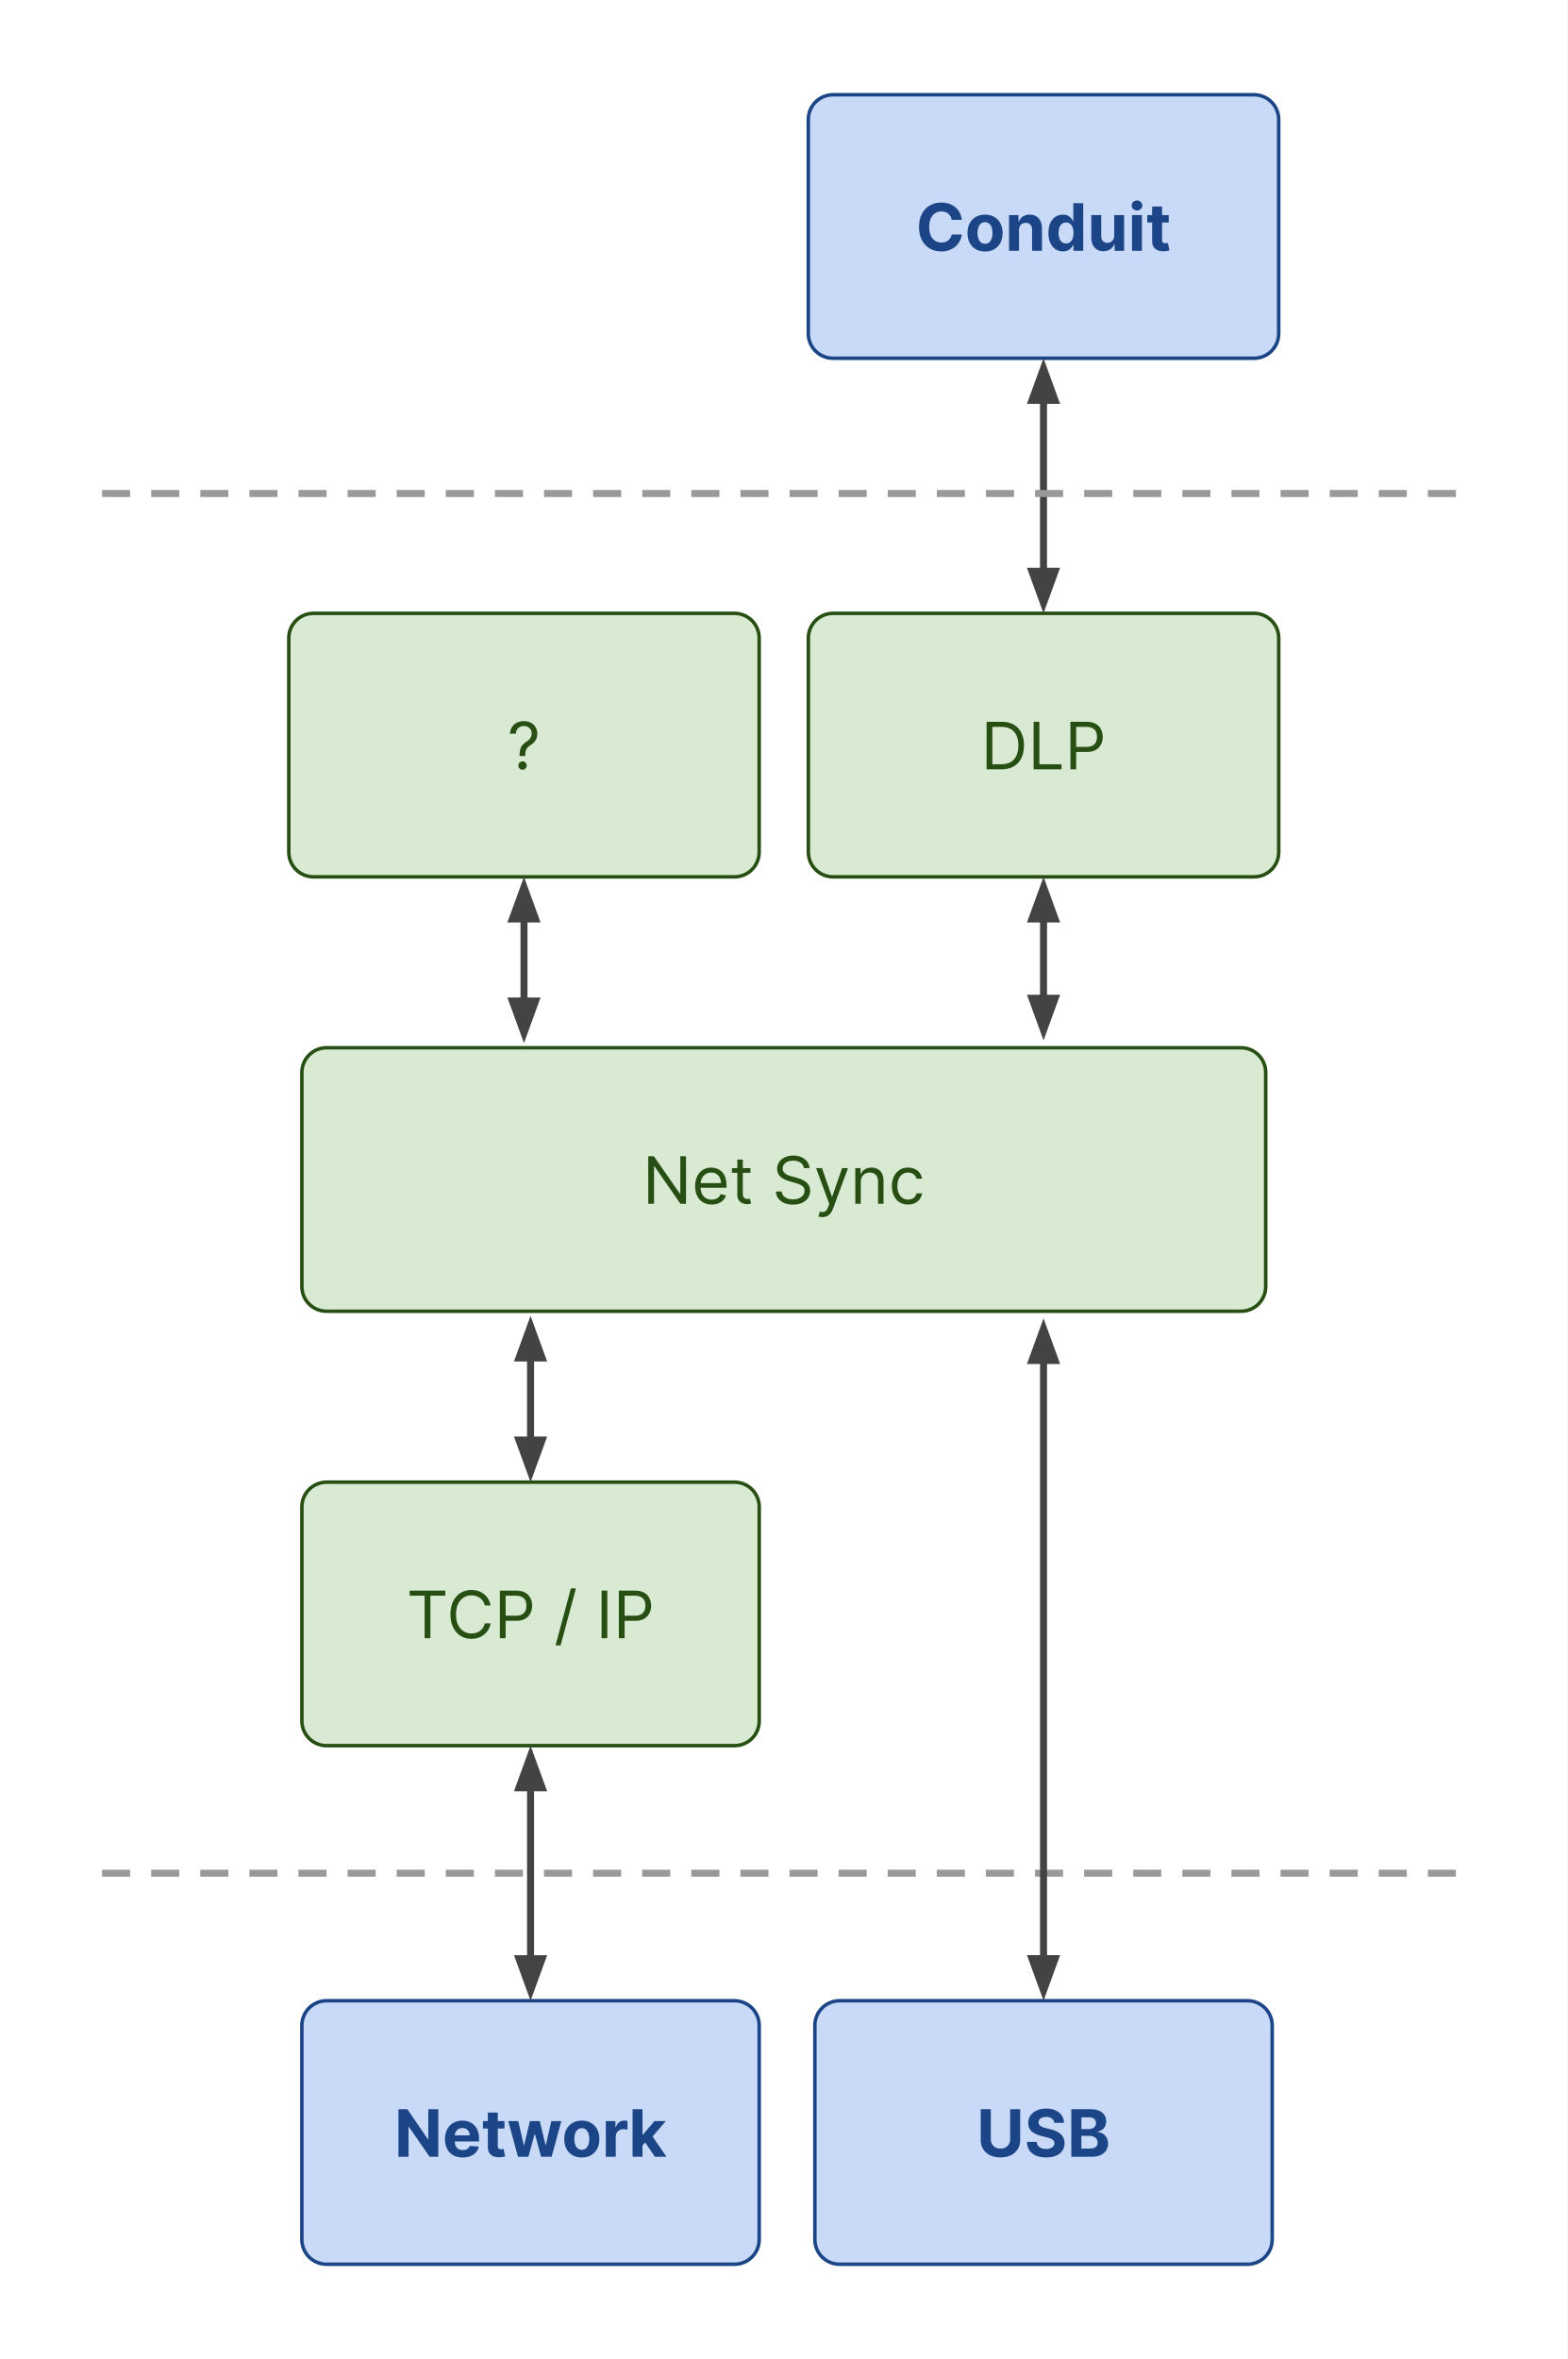
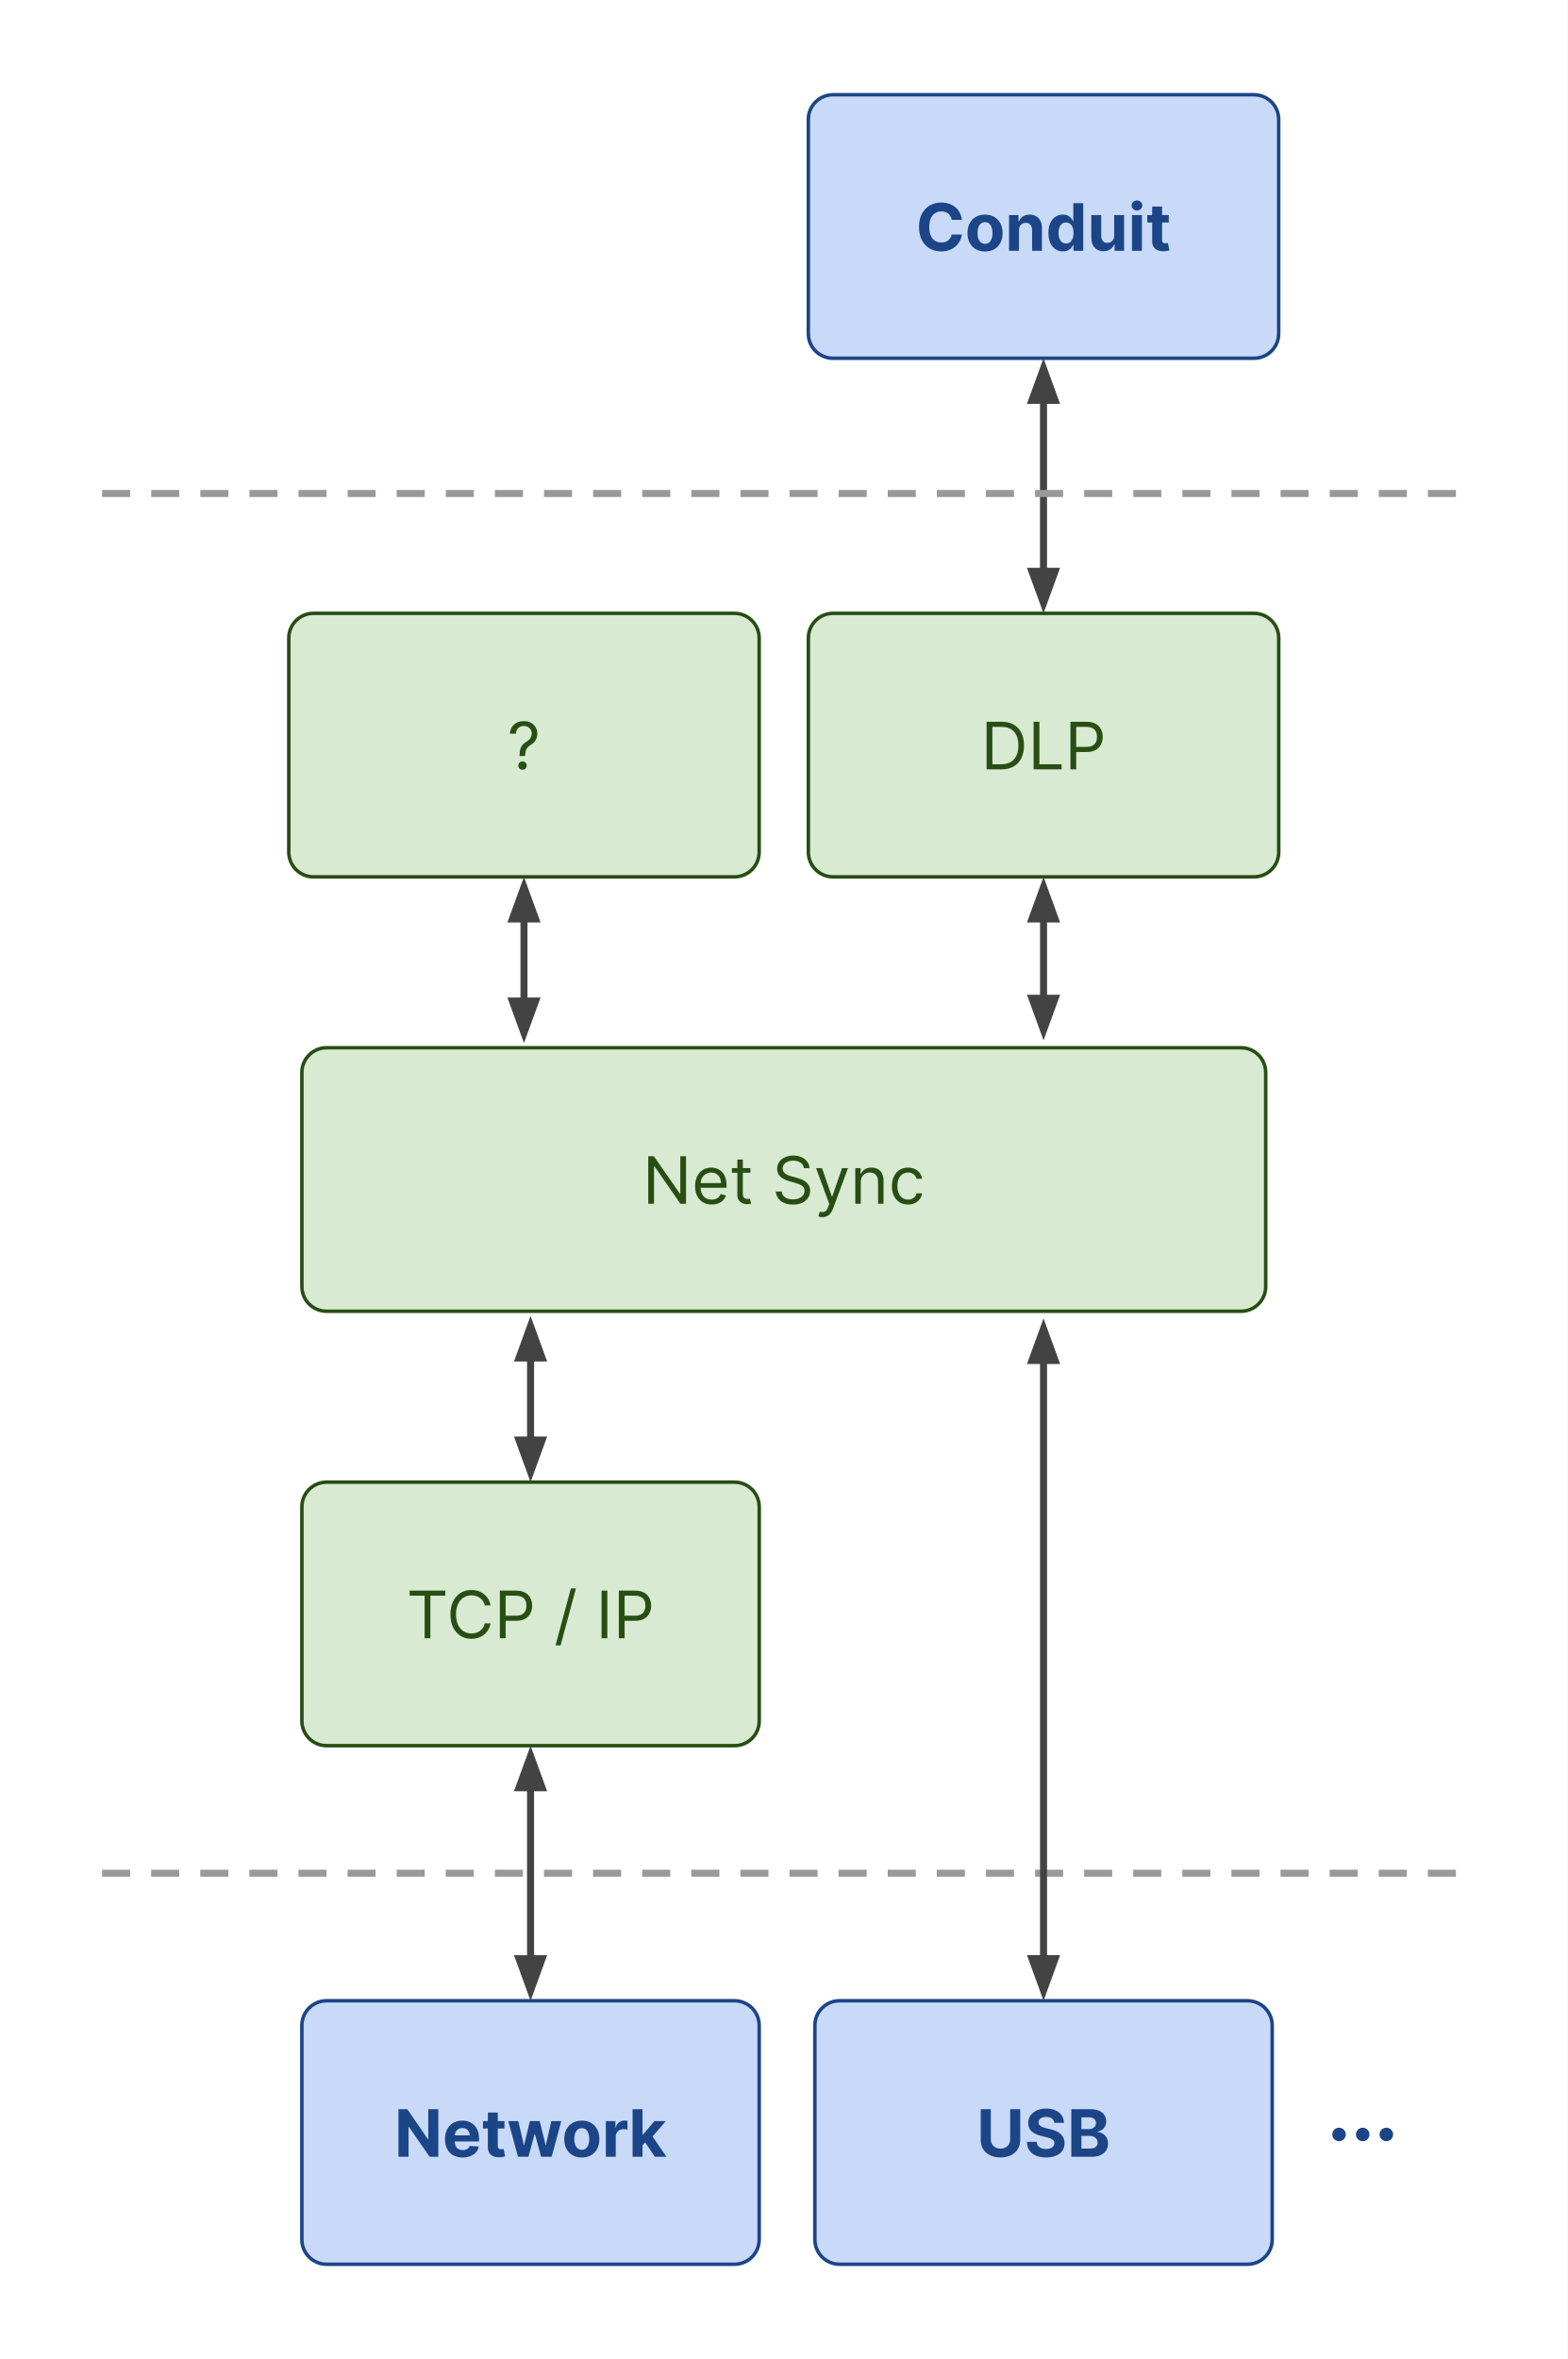
<svg xmlns="http://www.w3.org/2000/svg" version="1.1" viewBox="0.0 0.0 446.937 672.475" fill="none" stroke="none" stroke-linecap="square" stroke-miterlimit="10">
  <clipPath id="p.0">
    <path d="m0 0l446.937 0l0 672.475l-446.937 0l0 -672.475z" clip-rule="nonzero" />
  </clipPath>
  <g clip-path="url(#p.0)">
    <path fill="#ffffff" d="m0 0l446.937 0l0 672.475l-446.937 0z" fill-rule="evenodd" />
    <path fill="#d9ead3" d="m86.07 305.721l0 0c0 -3.889 3.153 -7.042 7.042 -7.042l260.719 0c1.868 0 3.659 0.742 4.98 2.063c1.321 1.321 2.063 3.112 2.063 4.98l0 61.033c0 3.889 -3.153 7.042 -7.042 7.042l-260.719 0c-3.889 0 -7.042 -3.153 -7.042 -7.042z" fill-rule="evenodd" />
    <path stroke="#274e13" stroke-width="1.0" stroke-linejoin="round" stroke-linecap="butt" d="m86.07 305.721l0 0c0 -3.889 3.153 -7.042 7.042 -7.042l260.719 0c1.868 0 3.659 0.742 4.98 2.063c1.321 1.321 2.063 3.112 2.063 4.98l0 61.033c0 3.889 -3.153 7.042 -7.042 7.042l-260.719 0c-3.889 0 -7.042 -3.153 -7.042 -7.042z" fill-rule="evenodd" />
    <path fill="#274e13" d="m195.597 329.595l0 13.562l-1.594 0l-7.391 -10.656l-0.141 0l0 10.656l-1.641 0l0 -13.562l1.594 0l7.422 10.672l0.125 0l0 -10.672l1.625 0zm7.342 13.781q-1.469 0 -2.547 -0.656q-1.062 -0.656 -1.641 -1.828q-0.562 -1.172 -0.562 -2.75q0 -1.562 0.562 -2.75q0.578 -1.203 1.609 -1.875q1.031 -0.672 2.406 -0.672q0.797 0 1.578 0.266q0.781 0.266 1.406 0.859q0.641 0.594 1.016 1.578q0.375 0.969 0.375 2.391l0 0.656l-7.844 0l0 -1.344l6.266 0q0 -0.859 -0.344 -1.531q-0.344 -0.688 -0.969 -1.078q-0.625 -0.391 -1.484 -0.391q-0.922 0 -1.609 0.469q-0.672 0.453 -1.047 1.188q-0.359 0.734 -0.359 1.578l0 0.906q0 1.141 0.391 1.953q0.406 0.797 1.125 1.219q0.719 0.406 1.672 0.406q0.609 0 1.109 -0.172q0.5 -0.188 0.859 -0.531q0.375 -0.359 0.562 -0.891l1.516 0.422q-0.234 0.766 -0.797 1.344q-0.562 0.578 -1.391 0.906q-0.828 0.328 -1.859 0.328zm11.022 -10.391l0 1.328l-5.281 0l0 -1.328l5.281 0zm-3.734 -2.438l1.562 0l0 9.688q0 0.672 0.188 1.0q0.203 0.328 0.5 0.438q0.312 0.109 0.656 0.109q0.266 0 0.422 -0.031q0.172 -0.031 0.266 -0.047l0.328 1.406q-0.156 0.047 -0.453 0.109q-0.281 0.062 -0.719 0.062q-0.656 0 -1.297 -0.281q-0.625 -0.281 -1.047 -0.859q-0.406 -0.594 -0.406 -1.469l0 -10.125zm18.969 2.438q-0.125 -1.016 -0.969 -1.562q-0.844 -0.562 -2.078 -0.562q-0.906 0 -1.578 0.297q-0.672 0.281 -1.047 0.797q-0.375 0.516 -0.375 1.156q0 0.547 0.266 0.938q0.266 0.391 0.672 0.641q0.406 0.25 0.859 0.422q0.453 0.156 0.828 0.25l1.375 0.375q0.531 0.141 1.188 0.391q0.656 0.234 1.25 0.656q0.609 0.422 1.0 1.078q0.391 0.656 0.391 1.609q0 1.109 -0.578 2.0q-0.578 0.875 -1.672 1.406q-1.094 0.516 -2.656 0.516q-1.453 0 -2.516 -0.469q-1.062 -0.469 -1.672 -1.312q-0.609 -0.844 -0.688 -1.953l1.688 0q0.078 0.766 0.531 1.266q0.453 0.5 1.141 0.75q0.703 0.234 1.516 0.234q0.938 0 1.688 -0.297q0.75 -0.312 1.188 -0.859q0.438 -0.562 0.438 -1.297q0 -0.688 -0.375 -1.109q-0.375 -0.422 -1.0 -0.688q-0.609 -0.266 -1.328 -0.469l-1.672 -0.469q-1.594 -0.453 -2.516 -1.297q-0.922 -0.859 -0.922 -2.234q0 -1.141 0.609 -1.984q0.625 -0.859 1.672 -1.328q1.047 -0.469 2.344 -0.469q1.312 0 2.328 0.469q1.031 0.469 1.625 1.281q0.609 0.797 0.641 1.828l-1.594 0zm5.274 13.984q-0.391 0 -0.703 -0.062q-0.312 -0.062 -0.438 -0.125l0.406 -1.375q0.562 0.141 1.0 0.094q0.438 -0.031 0.781 -0.375q0.344 -0.344 0.625 -1.125l0.297 -0.797l-3.766 -10.219l1.688 0l2.812 8.109l0.109 0l2.812 -8.109l1.688 0l-4.312 11.656q-0.297 0.781 -0.734 1.297q-0.422 0.531 -1.0 0.781q-0.562 0.25 -1.266 0.25zm10.951 -9.938l0 6.125l-1.562 0l0 -10.172l1.5 0l0 1.578l0.141 0q0.359 -0.766 1.078 -1.234q0.734 -0.484 1.891 -0.484q1.031 0 1.797 0.422q0.781 0.422 1.203 1.281q0.438 0.844 0.438 2.141l0 6.469l-1.562 0l0 -6.359q0 -1.203 -0.625 -1.875q-0.625 -0.672 -1.703 -0.672q-0.75 0 -1.344 0.328q-0.578 0.328 -0.922 0.953q-0.328 0.609 -0.328 1.5zm13.481 6.344q-1.422 0 -2.469 -0.672q-1.031 -0.688 -1.594 -1.875q-0.547 -1.188 -0.547 -2.703q0 -1.547 0.562 -2.734q0.578 -1.203 1.609 -1.875q1.031 -0.672 2.406 -0.672q1.078 0 1.938 0.406q0.859 0.391 1.406 1.109q0.562 0.719 0.688 1.672l-1.562 0q-0.172 -0.703 -0.797 -1.234q-0.609 -0.547 -1.641 -0.547q-0.906 0 -1.594 0.484q-0.688 0.469 -1.078 1.328q-0.375 0.859 -0.375 2.0q0 1.188 0.375 2.062q0.375 0.875 1.062 1.359q0.688 0.484 1.609 0.484q0.609 0 1.109 -0.203q0.5 -0.219 0.844 -0.609q0.344 -0.406 0.484 -0.969l1.562 0q-0.125 0.906 -0.656 1.625q-0.516 0.719 -1.375 1.141q-0.844 0.422 -1.969 0.422z" fill-rule="nonzero" />
    <path fill="#d9ead3" d="m86.074 429.559l0 0c0 -3.889 3.153 -7.042 7.042 -7.042l116.309 0c1.868 0 3.659 0.742 4.98 2.063c1.321 1.321 2.063 3.112 2.063 4.98l0 61.033c0 3.889 -3.153 7.042 -7.042 7.042l-116.309 0c-3.889 0 -7.042 -3.153 -7.042 -7.042z" fill-rule="evenodd" />
    <path stroke="#274e13" stroke-width="1.0" stroke-linejoin="round" stroke-linecap="butt" d="m86.074 429.559l0 0c0 -3.889 3.153 -7.042 7.042 -7.042l116.309 0c1.868 0 3.659 0.742 4.98 2.063c1.321 1.321 2.063 3.112 2.063 4.98l0 61.033c0 3.889 -3.153 7.042 -7.042 7.042l-116.309 0c-3.889 0 -7.042 -3.153 -7.042 -7.042z" fill-rule="evenodd" />
    <path fill="#274e13" d="m116.799 454.887l0 -1.453l10.172 0l0 1.453l-4.266 0l0 12.109l-1.641 0l0 -12.109l-4.266 0zm23.078 2.781l-1.641 0q-0.156 -0.703 -0.516 -1.234q-0.359 -0.547 -0.875 -0.906q-0.5 -0.375 -1.125 -0.562q-0.625 -0.188 -1.297 -0.188q-1.234 0 -2.234 0.625q-1.0 0.625 -1.594 1.844q-0.578 1.203 -0.578 2.969q0 1.766 0.578 2.984q0.594 1.203 1.594 1.828q1.0 0.625 2.234 0.625q0.672 0 1.297 -0.188q0.625 -0.188 1.125 -0.547q0.516 -0.375 0.875 -0.906q0.359 -0.547 0.516 -1.25l1.641 0q-0.188 1.031 -0.688 1.859q-0.484 0.812 -1.219 1.391q-0.719 0.578 -1.625 0.875q-0.906 0.297 -1.922 0.297q-1.75 0 -3.109 -0.844q-1.344 -0.859 -2.125 -2.422q-0.766 -1.562 -0.766 -3.703q0 -2.156 0.766 -3.719q0.781 -1.562 2.125 -2.406q1.359 -0.844 3.109 -0.844q1.016 0 1.922 0.297q0.906 0.297 1.625 0.875q0.734 0.562 1.219 1.391q0.5 0.812 0.688 1.859zm2.646 9.328l0 -13.562l4.594 0q1.594 0 2.609 0.578q1.016 0.562 1.5 1.547q0.5 0.969 0.5 2.156q0 1.203 -0.5 2.188q-0.484 0.984 -1.5 1.562q-1.0 0.578 -2.594 0.578l-3.281 0l0 -1.453l3.234 0q1.094 0 1.75 -0.375q0.672 -0.391 0.969 -1.031q0.297 -0.641 0.297 -1.469q0 -0.812 -0.297 -1.453q-0.297 -0.641 -0.969 -1.0q-0.672 -0.375 -1.781 -0.375l-2.891 0l0 12.109l-1.641 0zm21.687 -14.203l-4.375 16.25l-1.438 0l4.375 -16.25l1.438 0zm8.946 0.641l0 13.562l-1.641 0l0 -13.562l1.641 0zm3.289 13.562l0 -13.562l4.594 0q1.594 0 2.609 0.578q1.016 0.562 1.5 1.547q0.5 0.969 0.5 2.156q0 1.203 -0.5 2.188q-0.484 0.984 -1.5 1.562q-1.0 0.578 -2.594 0.578l-3.281 0l0 -1.453l3.234 0q1.094 0 1.75 -0.375q0.672 -0.391 0.969 -1.031q0.297 -0.641 0.297 -1.469q0 -0.812 -0.297 -1.453q-0.297 -0.641 -0.969 -1.0q-0.672 -0.375 -1.781 -0.375l-2.891 0l0 12.109l-1.641 0z" fill-rule="nonzero" />
    <path fill="#000000" fill-opacity="0.0" d="m151.271 375.115l0 47.402" fill-rule="evenodd" />
    <path stroke="#434343" stroke-width="2.0" stroke-linejoin="round" stroke-linecap="butt" d="m151.271 387.115l0 23.402" fill-rule="evenodd" />
    <path fill="#434343" stroke="#434343" stroke-width="2.0" stroke-linecap="butt" d="m154.574 387.115l-3.303 -9.076l-3.303 9.076z" fill-rule="evenodd" />
    <path fill="#434343" stroke="#434343" stroke-width="2.0" stroke-linecap="butt" d="m147.967 410.517l3.303 9.076l3.303 -9.076z" fill-rule="evenodd" />
    <path fill="#d9ead3" d="m82.339 181.884l0 0c0 -3.889 3.153 -7.042 7.042 -7.042l120.026 0c1.868 0 3.659 0.742 4.98 2.063c1.321 1.321 2.063 3.112 2.063 4.98l0 61.033c0 3.889 -3.153 7.042 -7.042 7.042l-120.026 0c-3.889 0 -7.042 -3.153 -7.042 -7.042z" fill-rule="evenodd" />
    <path stroke="#274e13" stroke-width="1.0" stroke-linejoin="round" stroke-linecap="butt" d="m82.339 181.884l0 0c0 -3.889 3.153 -7.042 7.042 -7.042l120.026 0c1.868 0 3.659 0.742 4.98 2.063c1.321 1.321 2.063 3.112 2.063 4.98l0 61.033c0 3.889 -3.153 7.042 -7.042 7.042l-120.026 0c-3.889 0 -7.042 -3.153 -7.042 -7.042z" fill-rule="evenodd" />
    <path fill="#274e13" d="m148.132 215.508l0 -0.078q0.016 -1.266 0.266 -2.016q0.25 -0.75 0.719 -1.203q0.469 -0.469 1.109 -0.875q0.391 -0.234 0.703 -0.562q0.312 -0.328 0.484 -0.75q0.188 -0.438 0.188 -0.953q0 -0.656 -0.312 -1.125q-0.297 -0.484 -0.812 -0.734q-0.5 -0.266 -1.125 -0.266q-0.547 0 -1.047 0.234q-0.5 0.219 -0.844 0.703q-0.328 0.484 -0.391 1.266l-1.672 0q0.062 -1.125 0.594 -1.922q0.531 -0.812 1.406 -1.234q0.891 -0.422 1.953 -0.422q1.172 0 2.031 0.469q0.859 0.453 1.328 1.266q0.484 0.812 0.484 1.844q0 0.719 -0.219 1.312q-0.219 0.594 -0.641 1.062q-0.406 0.453 -1.0 0.812q-0.578 0.359 -0.938 0.766q-0.344 0.406 -0.5 0.953q-0.156 0.547 -0.172 1.375l0 0.078l-1.594 0zm0.844 3.922q-0.484 0 -0.844 -0.344q-0.344 -0.359 -0.344 -0.859q0 -0.484 0.344 -0.828q0.359 -0.359 0.844 -0.359q0.5 0 0.844 0.359q0.359 0.344 0.359 0.828q0 0.328 -0.172 0.609q-0.156 0.266 -0.422 0.438q-0.266 0.156 -0.609 0.156z" fill-rule="nonzero" />
    <path fill="#000000" fill-opacity="0.0" d="m149.394 249.959l0 47.402" fill-rule="evenodd" />
    <path stroke="#434343" stroke-width="2.0" stroke-linejoin="round" stroke-linecap="butt" d="m149.394 261.959l0 23.402" fill-rule="evenodd" />
    <path fill="#434343" stroke="#434343" stroke-width="2.0" stroke-linecap="butt" d="m152.697 261.959l-3.303 -9.076l-3.303 9.076z" fill-rule="evenodd" />
    <path fill="#434343" stroke="#434343" stroke-width="2.0" stroke-linecap="butt" d="m146.09 285.361l3.303 9.076l3.303 -9.076z" fill-rule="evenodd" />
    <path fill="#d9ead3" d="m230.476 181.884l0 0c0 -3.889 3.153 -7.042 7.042 -7.042l120.026 0c1.868 0 3.659 0.742 4.98 2.063c1.321 1.321 2.063 3.112 2.063 4.98l0 61.033c0 3.889 -3.153 7.042 -7.042 7.042l-120.026 0c-3.889 0 -7.042 -3.153 -7.042 -7.042z" fill-rule="evenodd" />
    <path stroke="#274e13" stroke-width="1.0" stroke-linejoin="round" stroke-linecap="butt" d="m230.476 181.884l0 0c0 -3.889 3.153 -7.042 7.042 -7.042l120.026 0c1.868 0 3.659 0.742 4.98 2.063c1.321 1.321 2.063 3.112 2.063 4.98l0 61.033c0 3.889 -3.153 7.042 -7.042 7.042l-120.026 0c-3.889 0 -7.042 -3.153 -7.042 -7.042z" fill-rule="evenodd" />
    <path fill="#274e13" d="m285.484 219.32l-4.188 0l0 -13.562l4.375 0q1.969 0 3.375 0.812q1.406 0.812 2.156 2.328q0.75 1.5 0.75 3.609q0 2.125 -0.766 3.656q-0.75 1.516 -2.203 2.344q-1.438 0.812 -3.5 0.812zm-2.547 -1.453l2.438 0q1.688 0 2.797 -0.641q1.109 -0.656 1.641 -1.859q0.547 -1.203 0.547 -2.859q0 -1.641 -0.531 -2.828q-0.531 -1.188 -1.609 -1.828q-1.062 -0.641 -2.656 -0.641l-2.625 0l0 10.656zm11.769 1.453l0 -13.562l1.641 0l0 12.109l6.312 0l0 1.453l-7.953 0zm10.494 0l0 -13.562l4.594 0q1.594 0 2.609 0.578q1.016 0.562 1.5 1.547q0.5 0.969 0.5 2.156q0 1.203 -0.5 2.188q-0.484 0.984 -1.5 1.562q-1.0 0.578 -2.594 0.578l-3.281 0l0 -1.453l3.234 0q1.094 0 1.75 -0.375q0.672 -0.391 0.969 -1.031q0.297 -0.641 0.297 -1.469q0 -0.812 -0.297 -1.453q-0.297 -0.641 -0.969 -1.0q-0.672 -0.375 -1.781 -0.375l-2.891 0l0 12.109l-1.641 0z" fill-rule="nonzero" />
    <path fill="#000000" fill-opacity="0.0" d="m297.531 249.959l0 46.614" fill-rule="evenodd" />
    <path stroke="#434343" stroke-width="2.0" stroke-linejoin="round" stroke-linecap="butt" d="m297.531 261.959l0 22.614" fill-rule="evenodd" />
    <path fill="#434343" stroke="#434343" stroke-width="2.0" stroke-linecap="butt" d="m300.834 261.959l-3.303 -9.076l-3.303 9.076z" fill-rule="evenodd" />
    <path fill="#434343" stroke="#434343" stroke-width="2.0" stroke-linecap="butt" d="m294.227 284.574l3.303 9.076l3.303 -9.076z" fill-rule="evenodd" />
    <path fill="#c9daf8" d="m86.063 577.391l0 0c0 -3.889 3.153 -7.042 7.042 -7.042l116.309 0c1.868 0 3.659 0.742 4.98 2.063c1.321 1.321 2.063 3.112 2.063 4.98l0 61.033c0 3.889 -3.153 7.042 -7.042 7.042l-116.309 0c-3.889 0 -7.042 -3.153 -7.042 -7.042z" fill-rule="evenodd" />
    <path stroke="#1c4587" stroke-width="1.0" stroke-linejoin="round" stroke-linecap="butt" d="m86.063 577.391l0 0c0 -3.889 3.153 -7.042 7.042 -7.042l116.309 0c1.868 0 3.659 0.742 4.98 2.063c1.321 1.321 2.063 3.112 2.063 4.98l0 61.033c0 3.889 -3.153 7.042 -7.042 7.042l-116.309 0c-3.889 0 -7.042 -3.153 -7.042 -7.042z" fill-rule="evenodd" />
    <path fill="#1c4587" d="m124.968 601.266l0 13.562l-2.484 0l-5.906 -8.547l-0.094 0l0 8.547l-2.875 0l0 -13.562l2.531 0l5.844 8.531l0.125 0l0 -8.531l2.859 0zm6.948 13.766q-1.578 0 -2.703 -0.641q-1.125 -0.641 -1.734 -1.812q-0.609 -1.188 -0.609 -2.797q0 -1.562 0.609 -2.75q0.609 -1.188 1.719 -1.844q1.109 -0.672 2.609 -0.672q1.0 0 1.875 0.328q0.875 0.312 1.516 0.969q0.656 0.641 1.016 1.609q0.375 0.969 0.375 2.266l0 0.781l-8.594 0l0 -1.75l5.937 0q0 -0.609 -0.266 -1.078q-0.266 -0.484 -0.734 -0.75q-0.469 -0.266 -1.078 -0.266q-0.641 0 -1.141 0.297q-0.5 0.297 -0.781 0.797q-0.266 0.484 -0.281 1.094l0 1.656q0 0.75 0.281 1.312q0.281 0.547 0.797 0.844q0.516 0.297 1.234 0.297q0.469 0 0.859 -0.125q0.391 -0.141 0.672 -0.406q0.281 -0.266 0.422 -0.656l2.609 0.172q-0.203 0.953 -0.812 1.656q-0.609 0.688 -1.578 1.078q-0.969 0.391 -2.219 0.391zm11.916 -10.375l0 2.109l-6.125 0l0 -2.109l6.125 0zm-4.734 -2.438l2.828 0l0 9.484q0 0.391 0.109 0.609q0.125 0.203 0.344 0.297q0.219 0.078 0.5 0.078q0.203 0 0.391 -0.031q0.203 -0.031 0.312 -0.047l0.438 2.094q-0.203 0.062 -0.594 0.156q-0.375 0.094 -0.938 0.109q-1.016 0.031 -1.781 -0.266q-0.766 -0.312 -1.188 -0.969q-0.422 -0.656 -0.422 -1.656l0 -9.859zm8.592 12.609l-2.781 -10.172l2.859 0l1.578 6.828l0.094 0l1.641 -6.828l2.797 0l1.672 6.797l0.094 0l1.547 -6.797l2.844 0l-2.75 10.172l-3.0 0l-1.75 -6.406l-0.125 0l-1.75 6.406l-2.969 0zm18.187 0.203q-1.531 0 -2.656 -0.656q-1.125 -0.672 -1.734 -1.844q-0.609 -1.188 -0.609 -2.75q0 -1.578 0.609 -2.75q0.609 -1.188 1.734 -1.844q1.125 -0.672 2.656 -0.672q1.547 0 2.672 0.672q1.125 0.656 1.734 1.844q0.609 1.172 0.609 2.75q0 1.562 -0.609 2.75q-0.609 1.172 -1.734 1.844q-1.125 0.656 -2.672 0.656zm0.016 -2.188q0.703 0 1.172 -0.406q0.469 -0.406 0.703 -1.094q0.25 -0.703 0.25 -1.578q0 -0.891 -0.25 -1.578q-0.234 -0.703 -0.703 -1.109q-0.469 -0.406 -1.172 -0.406q-0.703 0 -1.188 0.406q-0.484 0.406 -0.734 1.109q-0.234 0.688 -0.234 1.578q0 0.875 0.234 1.578q0.25 0.688 0.734 1.094q0.484 0.406 1.188 0.406zm6.839 1.984l0 -10.172l2.734 0l0 1.766l0.109 0q0.281 -0.938 0.938 -1.422q0.656 -0.5 1.5 -0.5q0.219 0 0.453 0.031q0.25 0.031 0.438 0.078l0 2.5q-0.188 -0.062 -0.547 -0.109q-0.344 -0.047 -0.641 -0.047q-0.625 0 -1.109 0.281q-0.484 0.266 -0.766 0.75q-0.281 0.469 -0.281 1.094l0 5.75l-2.828 0zm10.188 -2.922l0 -3.391l0.406 0l3.266 -3.859l3.234 0l-4.375 5.109l-0.672 0l-1.859 2.141zm-2.562 2.922l0 -13.562l2.828 0l0 13.562l-2.828 0zm6.359 0l-3.0 -4.438l1.891 -1.984l4.422 6.422l-3.312 0z" fill-rule="nonzero" />
    <path fill="#000000" fill-opacity="0.0" d="m151.271 497.635l0 72.724" fill-rule="evenodd" />
    <path stroke="#434343" stroke-width="2.0" stroke-linejoin="round" stroke-linecap="butt" d="m151.271 509.635l0 48.724" fill-rule="evenodd" />
    <path fill="#434343" stroke="#434343" stroke-width="2.0" stroke-linecap="butt" d="m154.574 509.635l-3.303 -9.076l-3.303 9.076z" fill-rule="evenodd" />
    <path fill="#434343" stroke="#434343" stroke-width="2.0" stroke-linecap="butt" d="m147.967 558.36l3.303 9.076l3.303 -9.076z" fill-rule="evenodd" />
    <path fill="#000000" fill-opacity="0.0" d="m29.101 533.991l388.724 0" fill-rule="evenodd" />
    <path stroke="#999999" stroke-width="2.0" stroke-linejoin="round" stroke-linecap="butt" stroke-dasharray="8.0,6.0" d="m29.101 533.991l388.724 0" fill-rule="evenodd" />
    <path fill="#c9daf8" d="m230.465 34.053l0 0c0 -3.889 3.153 -7.042 7.042 -7.042l120.026 0c1.868 0 3.659 0.742 4.98 2.063c1.321 1.321 2.063 3.112 2.063 4.98l0 61.033c0 3.889 -3.153 7.042 -7.042 7.042l-120.026 0c-3.889 0 -7.042 -3.153 -7.042 -7.042z" fill-rule="evenodd" />
    <path stroke="#1c4587" stroke-width="1.0" stroke-linejoin="round" stroke-linecap="butt" d="m230.465 34.053l0 0c0 -3.889 3.153 -7.042 7.042 -7.042l120.026 0c1.868 0 3.659 0.742 4.98 2.063c1.321 1.321 2.063 3.112 2.063 4.98l0 61.033c0 3.889 -3.153 7.042 -7.042 7.042l-120.026 0c-3.889 0 -7.042 -3.153 -7.042 -7.042z" fill-rule="evenodd" />
    <path fill="#1c4587" d="m274.248 62.677l-2.906 0q-0.078 -0.562 -0.328 -1.0q-0.25 -0.453 -0.641 -0.766q-0.375 -0.312 -0.875 -0.469q-0.5 -0.172 -1.078 -0.172q-1.047 0 -1.844 0.531q-0.781 0.516 -1.219 1.5q-0.422 0.984 -0.422 2.406q0 1.453 0.438 2.438q0.438 0.984 1.219 1.484q0.781 0.5 1.812 0.5q0.578 0 1.062 -0.141q0.5 -0.156 0.875 -0.453q0.391 -0.297 0.641 -0.719q0.266 -0.422 0.359 -0.969l2.906 0.016q-0.125 0.938 -0.578 1.797q-0.438 0.859 -1.188 1.547q-0.75 0.672 -1.797 1.078q-1.031 0.391 -2.328 0.391q-1.812 0 -3.25 -0.812q-1.422 -0.828 -2.25 -2.391q-0.828 -1.562 -0.828 -3.766q0 -2.219 0.828 -3.781q0.844 -1.562 2.266 -2.375q1.438 -0.812 3.234 -0.812q1.172 0 2.188 0.328q1.016 0.328 1.797 0.969q0.781 0.625 1.266 1.547q0.5 0.906 0.641 2.094zm6.595 9.016q-1.531 0 -2.656 -0.656q-1.125 -0.672 -1.734 -1.844q-0.609 -1.188 -0.609 -2.75q0 -1.578 0.609 -2.75q0.609 -1.188 1.734 -1.844q1.125 -0.672 2.656 -0.672q1.547 0 2.672 0.672q1.125 0.656 1.734 1.844q0.609 1.172 0.609 2.75q0 1.562 -0.609 2.75q-0.609 1.172 -1.734 1.844q-1.125 0.656 -2.672 0.656zm0.016 -2.188q0.703 0 1.172 -0.406q0.469 -0.406 0.703 -1.094q0.25 -0.703 0.25 -1.578q0 -0.891 -0.25 -1.578q-0.234 -0.703 -0.703 -1.109q-0.469 -0.406 -1.172 -0.406q-0.703 0 -1.188 0.406q-0.484 0.406 -0.734 1.109q-0.234 0.688 -0.234 1.578q0 0.875 0.234 1.578q0.25 0.688 0.734 1.094q0.484 0.406 1.188 0.406zm9.667 -3.906l0 5.891l-2.828 0l0 -10.172l2.688 0l0 1.797l0.125 0q0.328 -0.891 1.125 -1.406q0.797 -0.531 1.938 -0.531q1.062 0 1.844 0.469q0.797 0.469 1.219 1.328q0.438 0.844 0.438 2.031l0 6.484l-2.812 0l0 -5.969q0 -0.938 -0.484 -1.469q-0.484 -0.531 -1.328 -0.531q-0.562 0 -1.0 0.25q-0.438 0.25 -0.688 0.719q-0.234 0.469 -0.234 1.109zm12.523 6.062q-1.156 0 -2.094 -0.594q-0.938 -0.609 -1.484 -1.781q-0.547 -1.172 -0.547 -2.875q0 -1.75 0.562 -2.906q0.562 -1.172 1.5 -1.75q0.938 -0.578 2.062 -0.578q0.844 0 1.422 0.297q0.578 0.281 0.922 0.719q0.359 0.422 0.547 0.828l0.078 0l0 -5.094l2.828 0l0 13.563l-2.781 0l0 -1.625l-0.125 0q-0.203 0.422 -0.562 0.844q-0.359 0.406 -0.938 0.688q-0.562 0.266 -1.391 0.266zm0.891 -2.25q0.688 0 1.156 -0.375q0.484 -0.375 0.734 -1.047q0.25 -0.688 0.25 -1.594q0 -0.906 -0.25 -1.562q-0.25 -0.672 -0.734 -1.031q-0.469 -0.375 -1.156 -0.375q-0.688 0 -1.172 0.375q-0.469 0.375 -0.719 1.047q-0.25 0.672 -0.25 1.547q0 0.891 0.25 1.578q0.25 0.672 0.719 1.062q0.484 0.375 1.172 0.375zm13.743 -2.25l0 -5.844l2.812 0l0 10.172l-2.703 0l0 -1.844l-0.109 0q-0.344 0.891 -1.141 1.438q-0.797 0.531 -1.938 0.531q-1.031 0 -1.812 -0.453q-0.766 -0.469 -1.203 -1.312q-0.422 -0.859 -0.438 -2.062l0 -6.469l2.828 0l0 5.969q0 0.906 0.469 1.438q0.484 0.516 1.281 0.516q0.516 0 0.953 -0.234q0.453 -0.234 0.719 -0.703q0.281 -0.469 0.281 -1.141zm5.069 4.328l0 -10.172l2.828 0l0 10.172l-2.828 0zm1.422 -11.484q-0.625 0 -1.078 -0.422q-0.453 -0.422 -0.453 -1.016q0 -0.578 0.453 -1.0q0.453 -0.422 1.078 -0.422q0.625 0 1.062 0.422q0.453 0.422 0.453 1.0q0 0.594 -0.453 1.016q-0.438 0.422 -1.062 0.422zm9.059 1.312l0 2.109l-6.125 0l0 -2.109l6.125 0zm-4.734 -2.438l2.828 0l0 9.484q0 0.391 0.109 0.609q0.125 0.203 0.344 0.297q0.219 0.078 0.5 0.078q0.203 0 0.391 -0.031q0.203 -0.031 0.312 -0.047l0.438 2.094q-0.203 0.062 -0.594 0.156q-0.375 0.094 -0.938 0.109q-1.016 0.031 -1.781 -0.266q-0.766 -0.312 -1.188 -0.969q-0.422 -0.656 -0.422 -1.656l0 -9.859z" fill-rule="nonzero" />
    <path fill="#000000" fill-opacity="0.0" d="m297.52 102.129l0 72.724" fill-rule="evenodd" />
    <path stroke="#434343" stroke-width="2.0" stroke-linejoin="round" stroke-linecap="butt" d="m297.52 114.129l0 48.724" fill-rule="evenodd" />
    <path fill="#434343" stroke="#434343" stroke-width="2.0" stroke-linecap="butt" d="m300.823 114.129l-3.303 -9.076l-3.303 9.076z" fill-rule="evenodd" />
    <path fill="#434343" stroke="#434343" stroke-width="2.0" stroke-linecap="butt" d="m294.216 162.853l3.303 9.076l3.303 -9.076z" fill-rule="evenodd" />
    <path fill="#000000" fill-opacity="0.0" d="m29.112 140.684l388.724 0" fill-rule="evenodd" />
    <path stroke="#999999" stroke-width="2.0" stroke-linejoin="round" stroke-linecap="butt" stroke-dasharray="8.0,6.0" d="m29.112 140.684l388.724 0" fill-rule="evenodd" />
    <path fill="#c9daf8" d="m232.333 577.391l0 0c0 -3.889 3.153 -7.042 7.042 -7.042l116.309 0c1.868 0 3.659 0.742 4.98 2.063c1.321 1.321 2.063 3.112 2.063 4.98l0 61.033c0 3.889 -3.153 7.042 -7.042 7.042l-116.309 0c-3.889 0 -7.042 -3.153 -7.042 -7.042z" fill-rule="evenodd" />
    <path stroke="#1c4587" stroke-width="1.0" stroke-linejoin="round" stroke-linecap="butt" d="m232.333 577.391l0 0c0 -3.889 3.153 -7.042 7.042 -7.042l116.309 0c1.868 0 3.659 0.742 4.98 2.063c1.321 1.321 2.063 3.112 2.063 4.98l0 61.033c0 3.889 -3.153 7.042 -7.042 7.042l-116.309 0c-3.889 0 -7.042 -3.153 -7.042 -7.042z" fill-rule="evenodd" />
    <path fill="#1c4587" d="m288.015 601.266l2.859 0l0 8.812q0 1.484 -0.703 2.594q-0.703 1.109 -1.969 1.734q-1.266 0.609 -2.953 0.609q-1.688 0 -2.953 -0.609q-1.266 -0.625 -1.969 -1.734q-0.703 -1.109 -0.703 -2.594l0 -8.812l2.875 0l0 8.562q0 0.766 0.344 1.375q0.344 0.609 0.953 0.953q0.625 0.344 1.453 0.344q0.844 0 1.453 -0.344q0.625 -0.344 0.969 -0.953q0.344 -0.609 0.344 -1.375l0 -8.562zm12.592 3.891q-0.094 -0.797 -0.703 -1.234q-0.594 -0.453 -1.625 -0.453q-0.703 0 -1.188 0.203q-0.484 0.188 -0.734 0.531q-0.25 0.344 -0.25 0.781q-0.016 0.375 0.141 0.641q0.172 0.266 0.469 0.469q0.312 0.188 0.703 0.344q0.391 0.141 0.828 0.234l1.219 0.297q0.891 0.188 1.625 0.531q0.75 0.328 1.281 0.812q0.547 0.484 0.844 1.141q0.312 0.656 0.312 1.5q0 1.25 -0.625 2.156q-0.625 0.906 -1.812 1.406q-1.172 0.5 -2.828 0.5q-1.641 0 -2.859 -0.5q-1.203 -0.5 -1.891 -1.484q-0.672 -1.0 -0.719 -2.469l2.781 0q0.047 0.688 0.391 1.141q0.359 0.453 0.938 0.688q0.594 0.219 1.328 0.219q0.734 0 1.266 -0.203q0.547 -0.219 0.844 -0.594q0.297 -0.375 0.297 -0.859q0 -0.469 -0.266 -0.781q-0.266 -0.312 -0.781 -0.531q-0.516 -0.219 -1.25 -0.391l-1.484 -0.375q-1.719 -0.406 -2.719 -1.297q-0.984 -0.891 -0.984 -2.391q0 -1.234 0.656 -2.156q0.672 -0.922 1.828 -1.438q1.172 -0.516 2.656 -0.516q1.516 0 2.641 0.516q1.141 0.516 1.766 1.438q0.625 0.922 0.656 2.125l-2.75 0zm4.842 9.672l0 -13.562l5.438 0q1.5 0 2.5 0.438q1.0 0.438 1.5 1.234q0.5 0.781 0.5 1.797q0 0.797 -0.312 1.406q-0.312 0.594 -0.875 0.984q-0.547 0.375 -1.25 0.531l0 0.125q0.766 0.031 1.438 0.438q0.688 0.406 1.109 1.141q0.422 0.719 0.422 1.719q0 1.078 -0.531 1.922q-0.531 0.844 -1.578 1.344q-1.031 0.484 -2.562 0.484l-5.797 0zm2.875 -2.344l2.344 0q1.188 0 1.734 -0.453q0.562 -0.469 0.562 -1.234q0 -0.562 -0.281 -0.984q-0.266 -0.438 -0.766 -0.688q-0.5 -0.25 -1.188 -0.25l-2.406 0l0 3.609zm0 -5.547l2.125 0q0.594 0 1.047 -0.203q0.469 -0.219 0.734 -0.594q0.266 -0.391 0.266 -0.922q0 -0.734 -0.516 -1.188q-0.516 -0.453 -1.469 -0.453l-2.188 0l0 3.359z" fill-rule="nonzero" />
    <path fill="#000000" fill-opacity="0.0" d="m297.53 375.829l0 194.52" fill-rule="evenodd" />
    <path stroke="#434343" stroke-width="2.0" stroke-linejoin="round" stroke-linecap="butt" d="m297.53 387.829l0 170.52" fill-rule="evenodd" />
    <path fill="#434343" stroke="#434343" stroke-width="2.0" stroke-linecap="butt" d="m300.834 387.829l-3.303 -9.076l-3.303 9.076z" fill-rule="evenodd" />
    <path fill="#434343" stroke="#434343" stroke-width="2.0" stroke-linecap="butt" d="m294.227 558.349l3.303 9.076l3.303 -9.076z" fill-rule="evenodd" />
+     <path fill="#000000" fill-opacity="0.0" d="m369.417 579.42l64.409 0l0 40.976l-64.409 0z" fill-rule="evenodd" />
+     <path fill="#1c4587" d="m381.792 610.383q-0.797 0 -1.375 -0.562q-0.562 -0.562 -0.562 -1.359q0 -0.797 0.562 -1.359q0.578 -0.562 1.375 -0.562q0.766 0 1.344 0.562q0.578 0.562 0.578 1.359q0 0.531 -0.266 0.969q-0.266 0.438 -0.703 0.703q-0.438 0.25 -0.953 0.25zm6.742 0q-0.797 0 -1.375 -0.562q-0.562 -0.562 -0.562 -1.359q0 -0.797 0.562 -1.359q0.578 -0.562 1.375 -0.562q0.766 0 1.344 0.562q0.578 0.562 0.578 1.359q0 0.531 -0.266 0.969q-0.266 0.438 -0.703 0.703q-0.438 0.25 -0.953 0.25zm6.742 0q-0.797 0 -1.375 -0.562q-0.562 -0.562 -0.562 -1.359q0 -0.797 0.562 -1.359q0.578 -0.562 1.375 -0.562q0.766 0 1.344 0.562q0.578 0.562 0.578 1.359q0 0.531 -0.266 0.969q-0.266 0.438 -0.703 0.703q-0.438 0.25 -0.953 0.25z" fill-rule="nonzero" />
  </g>
</svg>
